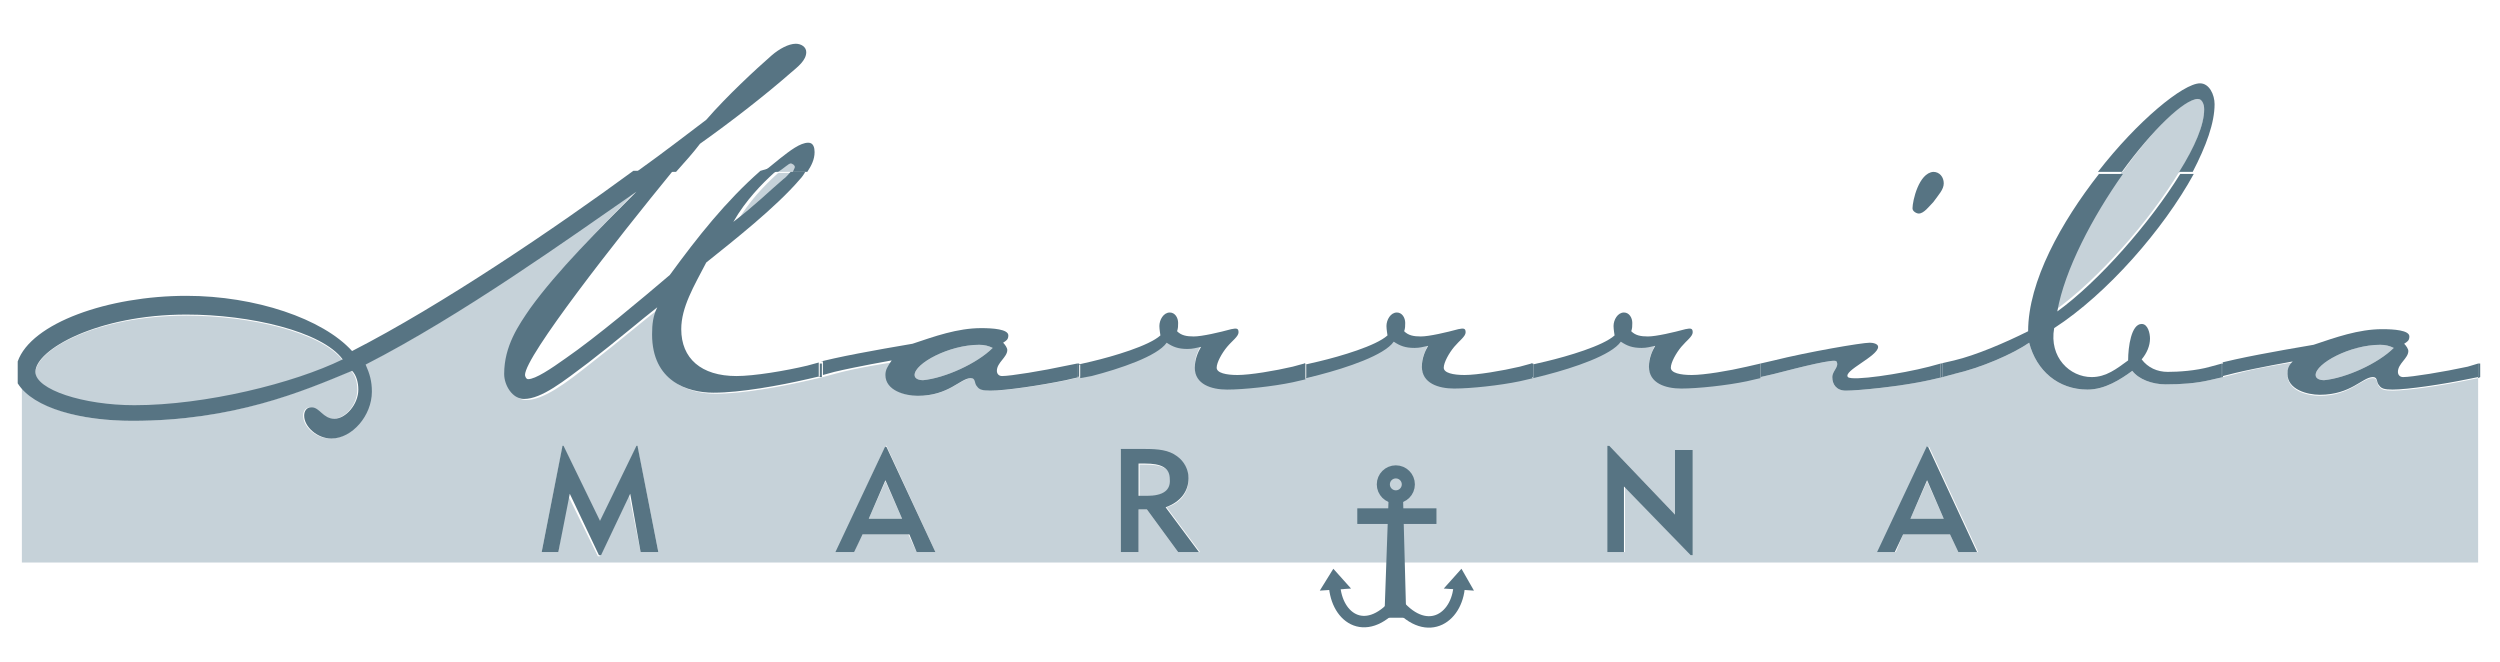
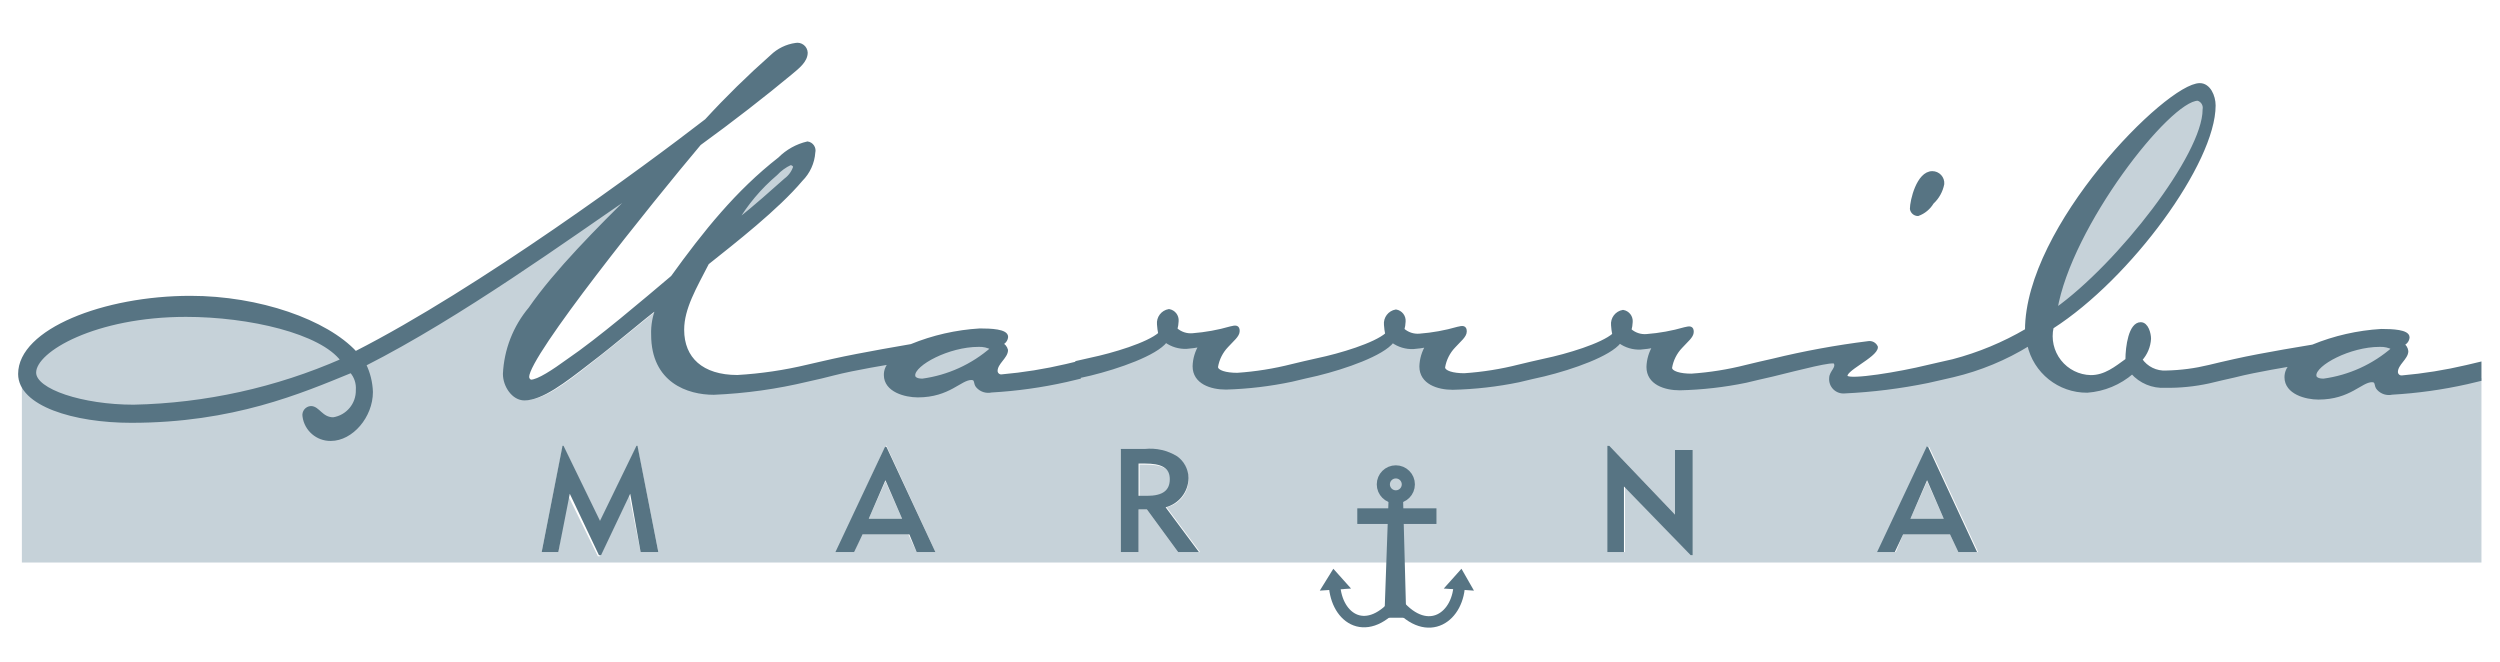
- <svg xmlns="http://www.w3.org/2000/svg" version="1.1" id="Layer_1" x="0px" y="0px" viewBox="0 0 240 63.5" style="enable-background:new 0 0 240 63.5;" xml:space="preserve">
-   <style type="text/css">
- 	.st0{fill:#C6D2D9;}
- 	.st1{fill:none;stroke:#577483;stroke-width:1.256;stroke-miterlimit:10;}
- 	.st2{fill:#577483;}
- 	.st3{fill:none;stroke:#577483;stroke-width:1.099;stroke-miterlimit:10;}
- 	.st4{enable-background:new    ;}
- </style>
-   <rect x="64.6" y="134.4" class="st0" width="235.8" height="17" />
-   <g>
-     <circle class="st1" cx="196.4" cy="144.7" r="1.2" />
-     <rect x="192.7" y="146.9" class="st2" width="7.6" height="1.5" />
-     <polygon class="st2" points="195.7,146.2 197.1,146.2 197.4,157.5 195.4,157.5  " />
-     <polyline class="st2" points="189.2,154.9 192.1,154.6 190.4,152.8  " />
-     <path class="st3" d="M190.6,154c0,3.4,2.9,5.6,5.9,2.1" />
-     <polyline class="st2" points="202.7,152.8 201,154.6 204,154.9  " />
-     <path class="st3" d="M196.7,156.1c2.9,3.4,5.9,1.2,5.9-2.1" />
-   </g>
-   <g class="st4">
-     <path class="st2" d="M116.4,141h0.1l3.5,7.2l3.5-7.2h0.1l2,10.1H124l-1.1-5.5l-2.8,5.9H120l-2.9-5.9l-1.1,5.5h-1.6L116.4,141z" />
-     <path class="st2" d="M142.7,151.1l4.8-10.1h0.1l4.7,10.1h-1.8l-0.8-1.7h-4.5l-0.8,1.7H142.7z M149.1,148l-1.6-3.7l-1.6,3.7H149.1z" />
-     <path class="st2" d="M170.1,141.3h2.3c1.2,0,2.2,0.1,3.1,0.7c0.7,0.5,1.1,1.3,1.1,2.1c0,1.3-0.8,2.3-2.1,2.7l3.2,4.3h-2l-3-4.1   h-0.8v4.1h-1.7V141.3z M172.5,145.8c1.5,0,2.3-0.6,2.3-1.6c0-1.1-0.8-1.5-2.4-1.5h-0.6v3.1H172.5z" />
-     <path class="st2" d="M216.7,141h0.2l6.3,6.6v-6.2h1.7v10.1h-0.2l-6.3-6.6v6.2h-1.7V141z" />
-     <path class="st2" d="M242.7,151.1l4.8-10.1h0.1l4.7,10.1h-1.8l-0.8-1.7h-4.5l-0.8,1.7H242.7z M249.1,148l-1.6-3.7l-1.6,3.7H249.1z" />
-   </g>
-   <text transform="matrix(1 0 0 1 114.0039 214.3551)" style="font-family:'Geometric415BT-MediumA'; font-size:13.861px; letter-spacing:16;">MARINA </text>
-   <text transform="matrix(1 0 0 1 61.88 135.5861)" class="st2" style="font-family:'CarpenterICG'; font-size:59.809px;">Marrriba</text>
-   <g>
-     <path class="st0" d="M75.9,15.7c-0.2,0-0.8,0.4-1.2,0.8h1.4c0.1-0.2,0.2-0.4,0.2-0.5C76.4,15.9,76.1,15.7,75.9,15.7z" />
-     <path class="st0" d="M211,9.5c-1.4,0-4.4,3-7.3,7.1h5.5c1.5-2.4,2.4-4.6,2.4-6C211.6,10.1,211.5,9.5,211,9.5z" />
-     <polygon class="st0" points="83.4,49.8 86.6,49.8 85,46.2  " />
-     <path class="st0" d="M74.6,16.7c-1.1,1-2.7,2.6-3.9,4.7c2.1-1.6,3.5-2.9,4.8-4.1c0.3-0.2,0.5-0.5,0.7-0.7h-1.4   C74.7,16.6,74.6,16.7,74.6,16.7z" />
-     <path class="st0" d="M87.8,36c0,0.4,0.5,0.5,0.8,0.5c2.1-0.2,5.2-1.6,6.7-3.1c-0.4-0.2-0.8-0.3-1.3-0.3   C91.1,33.1,87.8,34.9,87.8,36z" />
-     <path class="st0" d="M197.4,29.7c4-2.9,8.9-8.4,11.8-13.2h-5.5C200.8,20.6,198.1,25.7,197.4,29.7z" />
-     <path class="st0" d="M12.9,39c6.9,0,15.3-2.2,20-4.4c-2-2.7-8.9-4.3-15-4.3c-8.7,0-14.5,3.3-14.5,5.5C3.4,37.5,8,39,12.9,39z" />
-     <path class="st0" d="M112.4,46.1c0-1.1-0.8-1.5-2.4-1.5h-0.6v3.1h0.8C111.6,47.6,112.4,47.1,112.4,46.1z" />
-     <path class="st0" d="M222.3,36c0,0.4,0.5,0.5,0.8,0.5c2.1-0.2,5.2-1.6,6.7-3.1c-0.4-0.2-0.8-0.3-1.3-0.3   C225.6,33.1,222.3,34.9,222.3,36z" />
-     <path class="st0" d="M236.9,36.5c-2.4,0.5-5.8,1-7.2,1c-0.8,0-1.1-0.1-1.3-0.4c-0.3-0.3-0.1-0.8-0.6-0.8c-1.1,0-2.2,1.7-5.1,1.7   c-1.2,0-3.1-0.5-3.1-2c0-0.5,0.2-0.8,0.5-1.2c0,0-3.4,0.5-5.5,1.1l-1.2,0.3v0l-1.3,0.3c-1.3,0.3-2.7,0.4-4.2,0.4   c-1.3,0-2.6-0.5-3.2-1.3c-1.1,0.8-2.6,1.8-4.3,1.8c-2.8,0-4.9-1.8-5.6-4.5c-1.6,1.1-4.6,2.4-7.2,3l-1.1,0.3v0l-1.3,0.3   c-2.7,0.6-6.8,1-8,1c-0.9,0-1.3-0.6-1.3-1.3c0-0.6,0.7-1,0.4-1.5c-0.1-0.3-3.3,0.5-6,1.2l-1.3,0.3v0l-1.3,0.3   c-1.9,0.4-4.7,0.7-6.3,0.7c-1.4,0-3.1-0.5-3.1-2.1c0-0.8,0.3-1.4,0.6-2c-0.5,0.1-0.8,0.2-1.3,0.2c-0.9,0-1.4-0.2-2-0.6   c-1,1.3-4.5,2.5-7.2,3.2l-1.2,0.3v0l-1.3,0.3c-1.9,0.4-4.7,0.7-6.3,0.7c-1.4,0-3.1-0.5-3.1-2.1c0-0.8,0.3-1.4,0.6-2   c-0.5,0.1-0.8,0.2-1.3,0.2c-0.9,0-1.4-0.2-2-0.6c-1,1.3-4.5,2.5-7.2,3.2l-1.2,0.3v0l-1.3,0.3c-1.9,0.4-4.7,0.7-6.3,0.7   c-1.4,0-3.1-0.5-3.1-2.1c0-0.8,0.3-1.4,0.6-2c-0.5,0.1-0.8,0.2-1.3,0.2c-0.9,0-1.4-0.2-2-0.6c-1,1.3-4.5,2.5-7.2,3.2l-1.1,0.2v0.1   l-1.3,0.3c-2.4,0.5-5.8,1-7.2,1c-0.8,0-1.1-0.1-1.3-0.4c-0.3-0.3-0.1-0.8-0.6-0.8c-1.1,0-2.2,1.7-5.1,1.7c-1.2,0-3.1-0.5-3.1-2   c0-0.5,0.2-0.8,0.5-1.2c0,0-3.4,0.5-5.5,1.1l-1.1,0.3v0l-1.3,0.3c-2.6,0.6-6.4,1.3-9,1.3c-2.5,0-5.9-1.1-5.9-5.6   c0-1,0.1-1.8,0.5-2.6c-1.3,1-3.9,3.2-6.6,5.3c-2.4,1.9-4.5,3.5-6.2,3.5c-1.1,0-1.9-1.3-1.9-2.4c0-2.7,1.3-4.7,2.5-6.3   C53.5,26,57.5,22,61,18.4c-6.5,4.4-16.7,11.9-26,16.6c0.4,0.9,0.6,1.6,0.6,2.6c0,2.3-1.9,4.5-3.9,4.5c-1.3,0-2.6-1.1-2.6-2.2   c0-0.4,0.2-0.8,0.7-0.8c0.7,0,1,1.1,2.2,1.1c1.1,0,2.3-1.3,2.3-2.8c0-0.7-0.2-1.4-0.6-1.8c-4.8,2-11.4,4.8-21.1,4.8   c-4.9,0-9.5-1.3-10.5-3.6V54h130.9h1.8h103.1V36.3L236.9,36.5z M61.5,53l-1.1-5.5l-2.8,5.9h-0.2l-2.9-5.9L53.6,53H52l2-10.1h0.1   l3.5,7.2l3.5-7.2h0.1l2,10.1H61.5z M88,53l-0.8-1.7h-4.5L82,53h-1.7L85,42.8h0.1L89.8,53H88z M113.1,53l-3-4.1h-0.8V53h-1.7v-9.8   h2.3c1.2,0,2.2,0.1,3.1,0.7c0.7,0.5,1.1,1.3,1.1,2.1c0,1.3-0.8,2.3-2.1,2.7l3.2,4.3H113.1z M162.5,53.3h-0.2l-6.3-6.6V53h-1.7V42.8   h0.2l6.3,6.6v-6.2h1.7V53.3z M188,53l-0.8-1.7h-4.5L182,53h-1.7l4.8-10.1h0.1l4.7,10.1H188z" />
-     <polygon class="st0" points="183.4,49.8 186.6,49.8 185,46.2  " />
-     <polygon class="st2" points="61.1,42.8 57.6,50 54.1,42.8 54,42.8 52,53 53.6,53 54.7,47.4 57.5,53.3 57.7,53.3 60.5,47.4 61.5,53    63.2,53 61.2,42.8  " />
-     <path class="st2" d="M85,42.8L80.2,53H82l0.8-1.7h4.5L88,53h1.8l-4.7-10.1H85z M83.4,49.8l1.6-3.7l1.6,3.7H83.4z" />
-     <path class="st2" d="M114.1,45.9c0-0.8-0.4-1.6-1.1-2.1c-0.8-0.6-1.8-0.7-3.1-0.7h-2.3V53h1.7v-4.1h0.8l3,4.1h2l-3.2-4.3   C113.3,48.2,114.1,47.2,114.1,45.9z M110.1,47.6h-0.8v-3.1h0.6c1.6,0,2.4,0.4,2.4,1.5C112.4,47.1,111.6,47.6,110.1,47.6z" />
-     <polygon class="st2" points="160.8,49.4 154.5,42.8 154.3,42.8 154.3,53 155.9,53 155.9,46.7 162.3,53.3 162.5,53.3 162.5,43.2    160.8,43.2  " />
-     <path class="st2" d="M185,42.8L180.2,53h1.7l0.8-1.7h4.5L188,53h1.8l-4.7-10.1H185z M183.4,49.8l1.6-3.7l1.6,3.7H183.4z" />
-     <path class="st2" d="M67.2,13.8c3.1-2.2,6.3-4.7,8.7-6.8c0.7-0.6,1.5-1.2,1.5-2c0-0.5-0.5-0.8-1-0.8c-0.7,0-1.6,0.5-2.3,1.1   c-1.6,1.4-4.3,3.9-6.3,6.2c-1.6,1.2-3.9,3-6.7,5h3.8C65.8,15.5,66.6,14.6,67.2,13.8z" />
-     <path class="st2" d="M2,35.9c0,0.3,0.1,0.7,0.2,1v-2.1C2,35.2,2,35.5,2,35.9z" />
-     <path class="st2" d="M75.9,15.7c0.2,0,0.4,0.2,0.4,0.3c0,0.1-0.1,0.3-0.2,0.5h1.4c0.4-0.6,0.7-1.2,0.7-1.9c0-0.4-0.1-0.9-0.6-0.9   c-0.8,0-1.8,0.8-2.7,1.5c-0.5,0.4-1.1,0.9-1.6,1.3h1.4C75.2,16.2,75.7,15.7,75.9,15.7z" />
-     <path class="st2" d="M12.7,40.4c9.7,0,16.3-2.8,21.1-4.8c0.4,0.4,0.6,1.1,0.6,1.8c0,1.4-1.2,2.8-2.3,2.8c-1.1,0-1.4-1.1-2.2-1.1   c-0.5,0-0.7,0.4-0.7,0.8c0,1.1,1.3,2.2,2.6,2.2c2,0,3.9-2.2,3.9-4.5c0-1-0.2-1.7-0.6-2.6c9.2-4.7,19.5-12.1,26-16.6   C57.5,22,53.5,26,50.9,29.6c-1.1,1.6-2.5,3.6-2.5,6.3c0,1.1,0.8,2.4,1.9,2.4c1.7,0,3.8-1.7,6.2-3.5c2.6-2,5.3-4.3,6.6-5.3   c-0.4,0.8-0.5,1.6-0.5,2.6c0,4.5,3.4,5.6,5.9,5.6c2.6,0,6.4-0.7,9-1.3l1.3-0.3v0l-0.2,0v-1.3l-1.1,0.3c-2.1,0.5-5.1,1-6.8,1   c-3.4,0-5.3-1.7-5.3-4.5c0-2.1,1.2-4.1,2.4-6.4c2.5-2,6.7-5.3,9-8c0.2-0.2,0.4-0.5,0.5-0.7h-1.4c-0.2,0.2-0.4,0.5-0.7,0.7   c-1.3,1.1-2.7,2.5-4.8,4.1c1.2-2.1,2.8-3.7,3.9-4.7c0,0,1.3-0.9,1.4-1l-2.7,0.8c-3.3,2.9-6,6.3-8.7,10c-2.7,2.3-7.1,6-10,8   c-1.4,1-2.9,2-3.6,2c-0.2,0-0.3-0.3-0.3-0.4c0-1.8,8.8-13,14.2-19.6h-3.8c-7.5,5.5-18.4,12.9-27,17.3c-2.8-3.1-9.3-5.3-15.9-5.3   c-7.5,0-14.9,2.6-16.2,6.3v2.1C3.2,39.2,7.8,40.4,12.7,40.4z M17.9,30.2c6.1,0,13,1.6,15,4.3c-4.7,2.3-13.2,4.4-20,4.4   c-4.9,0-9.5-1.5-9.5-3.2C3.4,33.6,9.3,30.2,17.9,30.2z" />
-     <path class="st2" d="M103.4,34.9l-1,0.2c-2.3,0.5-5.4,1-6.2,1c-0.3,0-0.5-0.2-0.5-0.5c0-0.8,1-1.3,1-2c0-0.2-0.2-0.5-0.4-0.7   c0.3-0.2,0.5-0.3,0.5-0.7c0-0.6-1.5-0.7-2.6-0.7c-2.3,0-4.5,0.8-6.6,1.5c0,0-4.8,0.8-7.5,1.4l-1.3,0.3v0l0.2,0v1.3l1.1-0.3   c2.1-0.5,5.5-1.1,5.5-1.1C85.2,35.2,85,35.5,85,36c0,1.5,1.9,2,3.1,2c3,0,4.1-1.7,5.1-1.7c0.5,0,0.3,0.5,0.6,0.8   c0.2,0.3,0.5,0.4,1.3,0.4c1.4,0,4.8-0.5,7.2-1l1.3-0.3v-0.1l-0.2,0.1V34.9z M88.6,36.5c-0.3,0-0.8-0.1-0.8-0.5   c0-1.1,3.3-2.9,6.2-2.9c0.5,0,0.9,0.1,1.3,0.3C93.8,34.9,90.7,36.3,88.6,36.5z" />
-     <polygon class="st2" points="78.7,34.9 78.7,36.2 78.9,36.2 78.9,34.9  " />
-     <path class="st2" d="M125.2,34.9l-1.1,0.3c-1.7,0.4-4.1,0.8-5.3,0.8c-1.1,0-2-0.2-2-0.7c0-0.5,0.5-1.4,1-2c0.5-0.6,1.1-1,1.1-1.4   c0-0.4-0.2-0.4-0.7-0.3c-1.1,0.3-2.8,0.7-3.6,0.7c-0.7,0-1.2-0.1-1.6-0.5c0.1-0.3,0.1-0.5,0.1-0.8c0-0.5-0.3-1-0.8-1   c-0.6,0-1,0.7-1,1.3c0,0.3,0.1,0.9,0.1,0.9c-1.1,1-4.5,2-6.6,2.5l-1.3,0.3v0.1l0.2-0.1v1.3l1.1-0.2c2.7-0.7,6.3-1.9,7.2-3.2   c0.6,0.4,1.1,0.6,2,0.6c0.5,0,0.8-0.1,1.3-0.2c-0.3,0.5-0.6,1.2-0.6,2c0,1.6,1.6,2.1,3.1,2.1c1.6,0,4.4-0.3,6.3-0.7l1.3-0.3v0   l-0.1,0V34.9z" />
-     <polygon class="st2" points="103.4,34.9 103.4,36.2 103.6,36.1 103.6,34.9  " />
-     <path class="st2" d="M147,34.9l-1.1,0.3c-1.7,0.4-4.1,0.8-5.3,0.8c-1.1,0-2-0.2-2-0.7c0-0.5,0.5-1.4,1-2c0.5-0.6,1.1-1,1.1-1.4   c0-0.4-0.2-0.4-0.7-0.3c-1.1,0.3-2.8,0.7-3.6,0.7c-0.7,0-1.2-0.1-1.6-0.5c0.1-0.3,0.1-0.5,0.1-0.8c0-0.5-0.3-1-0.8-1   c-0.6,0-1,0.7-1,1.3c0,0.3,0.1,0.9,0.1,0.9c-1.1,1-4.5,2-6.6,2.5l-1.3,0.3v0l0.1,0v1.3l1.2-0.3c2.7-0.7,6.3-1.9,7.2-3.2   c0.6,0.4,1.1,0.6,2,0.6c0.5,0,0.8-0.1,1.3-0.2c-0.3,0.5-0.6,1.2-0.6,2c0,1.6,1.6,2.1,3.1,2.1c1.6,0,4.4-0.3,6.3-0.7l1.3-0.3v0   l-0.1,0V34.9z" />
-     <polygon class="st2" points="125.2,34.9 125.2,36.2 125.3,36.2 125.3,34.9  " />
-     <path class="st2" d="M169,34.9l-1.3,0.3c-1.7,0.4-4.1,0.8-5.3,0.8c-1.1,0-2-0.2-2-0.7c0-0.5,0.5-1.4,1-2c0.5-0.6,1.1-1,1.1-1.4   c0-0.4-0.2-0.4-0.7-0.3c-1.1,0.3-2.8,0.7-3.6,0.7c-0.7,0-1.2-0.1-1.6-0.5c0.1-0.3,0.1-0.5,0.1-0.8c0-0.5-0.3-1-0.8-1   c-0.6,0-1,0.7-1,1.3c0,0.3,0.1,0.9,0.1,0.9c-1.1,1-4.5,2-6.6,2.5l-1.3,0.3v0l0.1,0v1.3l1.2-0.3c2.7-0.7,6.3-1.9,7.2-3.2   c0.6,0.4,1.1,0.6,2,0.6c0.5,0,0.8-0.1,1.3-0.2c-0.3,0.5-0.6,1.2-0.6,2c0,1.6,1.6,2.1,3.1,2.1c1.6,0,4.4-0.3,6.3-0.7l1.3-0.3v0l0,0   V34.9z" />
-     <polygon class="st2" points="147,34.9 147,36.2 147.2,36.2 147.2,34.9  " />
-     <path class="st2" d="M186.3,34.9l-1.1,0.3c-2.7,0.7-7.4,1.4-7.8,1c-0.5-0.6,2.9-2,2.9-2.9c0-0.3-0.5-0.4-0.8-0.4   c-0.8,0-6,0.9-9.2,1.7l-1.3,0.3v0l0,0v1.3l1.3-0.3c2.7-0.7,5.9-1.5,6-1.2c0.3,0.5-0.4,0.9-0.4,1.5c0,0.7,0.4,1.3,1.3,1.3   c1.2,0,5.3-0.4,8-1l1.3-0.3v0l-0.2,0V34.9z" />
-     <path class="st2" d="M183.6,20c0,0.3,0.4,0.5,0.6,0.5c0.5,0,1-0.7,1.4-1.1c0.5-0.7,1-1.2,1-1.8c0-0.6-0.4-1.1-1-1.1   C184.2,16.6,183.6,19.3,183.6,20z" />
-     <polygon class="st2" points="169,34.9 169,36.2 169,36.2 169,34.9  " />
-     <path class="st2" d="M211,9.5c0.4,0,0.6,0.5,0.6,1c0,1.5-0.9,3.6-2.4,6h1.3c1.3-2.5,2.1-4.7,2.1-6.5c0-0.9-0.5-2-1.4-2   c-1.6,0-6,3.6-9.8,8.5h2.3C206.6,12.5,209.7,9.5,211,9.5z" />
-     <path class="st2" d="M187.6,34.6l-1.3,0.3v0l0.2,0v1.3l1.1-0.3c2.6-0.6,5.6-1.9,7.2-3c0.7,2.7,2.8,4.5,5.6,4.5c1.7,0,3.2-1,4.3-1.8   c0.6,0.8,1.9,1.3,3.2,1.3c1.5,0,2.9-0.1,4.2-0.4l1.3-0.3v0l-0.1,0v-1.3l-1.1,0.3c-1.4,0.4-3.1,0.5-4.1,0.5c-1,0-1.9-0.4-2.5-1.2   c0.5-0.6,0.8-1.3,0.8-2c0-0.5-0.2-1.4-0.8-1.4c-1,0-1.3,2.2-1.3,3.5c-1.1,0.8-2.1,1.6-3.5,1.6c-2.1,0-4.1-1.9-3.6-4.7   c5.1-3.3,10.5-9.5,13.4-14.8h-1.3c-2.9,4.7-7.8,10.3-11.8,13.2c0.7-4,3.4-9.1,6.3-13.2h-2.3c-3.6,4.6-6.8,10.3-6.8,15.1   C192.5,32.9,189.7,34.1,187.6,34.6z" />
-     <polygon class="st2" points="186.3,34.9 186.3,36.2 186.5,36.2 186.5,34.9  " />
-     <polygon class="st2" points="238.1,34.9 237.9,34.9 237.9,36.3 238.1,36.2  " />
-     <path class="st2" d="M236.9,35.2c-2.3,0.5-5.4,1-6.2,1c-0.3,0-0.5-0.2-0.5-0.5c0-0.8,1-1.3,1-2c0-0.2-0.2-0.5-0.4-0.7   c0.3-0.2,0.5-0.3,0.5-0.7c0-0.6-1.5-0.7-2.6-0.7c-2.3,0-4.5,0.8-6.6,1.5c0,0-4.8,0.8-7.5,1.4l-1.3,0.3v0l0.1,0v1.3l1.2-0.3   c2.1-0.5,5.5-1.1,5.5-1.1c-0.4,0.4-0.5,0.7-0.5,1.2c0,1.5,1.9,2,3.1,2c3,0,4.1-1.7,5.1-1.7c0.5,0,0.3,0.5,0.6,0.8   c0.2,0.3,0.5,0.4,1.3,0.4c1.4,0,4.8-0.5,7.2-1l1-0.2v-1.3L236.9,35.2z M223.1,36.5c-0.3,0-0.8-0.1-0.8-0.5c0-1.1,3.3-2.9,6.2-2.9   c0.5,0,0.9,0.1,1.3,0.3C228.3,34.9,225.2,36.3,223.1,36.5z" />
-     <polygon class="st2" points="213.4,36.2 213.4,34.9 213.3,34.9 213.3,36.2  " />
-   </g>
-   <g>
-     <circle class="st1" cx="134" cy="46.5" r="1.2" />
-     <rect x="130.3" y="48.8" class="st2" width="7.6" height="1.5" />
-     <polygon class="st2" points="133.3,48 134.7,48.1 135,59.3 132.9,59.3  " />
-     <polyline class="st2" points="126.7,56.7 129.7,56.5 128,54.6  " />
-     <path class="st3" d="M128.1,55.8c0,3.4,2.9,5.6,5.9,2.1" />
-     <polyline class="st2" points="140.3,54.6 138.6,56.5 141.5,56.7  " />
-     <path class="st3" d="M134.2,58c2.9,3.4,5.9,1.2,5.9-2.1" />
-   </g>
+ <svg xmlns="http://www.w3.org/2000/svg" id="Layer_1" data-name="Layer 1" viewBox="0 0 240 63.5">
+   <defs>
+     <style>.cls-1,.cls-2{fill:#c6d2d9;}.cls-2{stroke:#c6d2d9;}.cls-2,.cls-4,.cls-5,.cls-6{stroke-miterlimit:10;}.cls-3,.cls-6{fill:#577483;}.cls-4,.cls-5{fill:none;}.cls-4,.cls-5,.cls-6{stroke:#577483;}.cls-4{stroke-width:1.26px;}.cls-5{stroke-width:1.1px;}.cls-6{stroke-width:0.3px;}</style>
+   </defs>
+   <path class="cls-1" d="M211.6,10.6c0-.5-0.1-1.1-0.6-1.1-1.39,0-4.35,3-7.23,7H203.7c-2.9,4.1-5.6,9.2-6.3,13.2a50.43,50.43,0,0,0,11.74-13.1h0.06C210.7,14.2,211.6,12,211.6,10.6Z" />
+   <path class="cls-2" d="M76,15.8a3,3,0,0,0-1.2.8,0.35,0.35,0,0,0-.2.1,19.75,19.75,0,0,0-3.9,4.7,61,61,0,0,0,4.8-4.1,4.62,4.62,0,0,0,.7-0.7,1.69,1.69,0,0,0,.2-0.5C76.5,16,76.2,15.8,76,15.8Z" />
+   <path class="cls-1" d="M87.8,36a0.69,0.69,0,0,0,.8.5,13,13,0,0,0,6.7-3.1,2.77,2.77,0,0,0-1.3-.3C91.1,33.1,87.8,34.9,87.8,36Z" />
+   <path class="cls-1" d="M222.3,36a0.69,0.69,0,0,0,.8.5,13,13,0,0,0,6.7-3.1,2.77,2.77,0,0,0-1.3-.3C225.6,33.1,222.3,34.9,222.3,36Z" />
+   <path class="cls-1" d="M236.9,36.5a48.73,48.73,0,0,1-7.2,1,1.34,1.34,0,0,1-1.3-.4c-0.3-.3-0.1-0.8-0.6-0.8-1.1,0-2.2,1.7-5.1,1.7-1.2,0-3.1-.5-3.1-2a1.85,1.85,0,0,1,.5-1.2,54.41,54.41,0,0,0-5.5,1.1l-1.2.3-1.3.3a18.72,18.72,0,0,1-4.2.4,4.13,4.13,0,0,1-3.2-1.3,7.64,7.64,0,0,1-4.3,1.8,5.67,5.67,0,0,1-5.6-4.5,24,24,0,0,1-7.2,3l-1.1.3-1.3.3a51.9,51.9,0,0,1-8,1,1.21,1.21,0,0,1-1.3-1.3c0-.6.7-1,0.4-1.5-0.1-.3-3.3.5-6,1.2l-1.3.3-1.3.3a36.76,36.76,0,0,1-6.3.7c-1.4,0-3.1-.5-3.1-2.1a4.27,4.27,0,0,1,.6-2,5.85,5.85,0,0,1-1.3.2,3.17,3.17,0,0,1-2-.6c-1,1.3-4.5,2.5-7.2,3.2l-1.2.3-1.3.3a36.76,36.76,0,0,1-6.3.7c-1.4,0-3.1-.5-3.1-2.1a4.27,4.27,0,0,1,.6-2,5.85,5.85,0,0,1-1.3.2,3.17,3.17,0,0,1-2-.6c-1,1.3-4.5,2.5-7.2,3.2l-1.2.3-1.3.3a36.76,36.76,0,0,1-6.3.7c-1.4,0-3.1-.5-3.1-2.1a4.27,4.27,0,0,1,.6-2,5.85,5.85,0,0,1-1.3.2,3.17,3.17,0,0,1-2-.6c-1,1.3-4.5,2.5-7.2,3.2l-1.1.2v0.1l-1.3.3a48.73,48.73,0,0,1-7.2,1,1.34,1.34,0,0,1-1.3-.4c-0.3-.3-0.1-0.8-0.6-0.8-1.1,0-2.2,1.7-5.1,1.7-1.2,0-3.1-.5-3.1-2a1.84,1.84,0,0,1,.5-1.2,54.41,54.41,0,0,0-5.5,1.1l-1.1.3-1.3.3a46.53,46.53,0,0,1-9,1.3c-2.5,0-5.9-1.1-5.9-5.6a5.5,5.5,0,0,1,.5-2.6c-1.3,1-3.9,3.2-6.6,5.3-2.4,1.9-4.5,3.5-6.2,3.5-1.1,0-1.9-1.3-1.9-2.4a10.31,10.31,0,0,1,2.5-6.3C53.5,26,57.5,22,61,18.4,54.5,22.8,44.3,30.3,35,35a5.83,5.83,0,0,1,.6,2.6c0,2.3-1.9,4.5-3.9,4.5a2.61,2.61,0,0,1-2.6-2.2,0.71,0.71,0,0,1,.7-0.8c0.7,0,1,1.1,2.2,1.1a2.75,2.75,0,0,0,2.3-2.8,2.61,2.61,0,0,0-.6-1.8c-4.8,2-11.4,4.8-21.1,4.8-4.9,0-9.5-1.3-10.5-3.6V54H238.22V36.3ZM61.5,53l-1.1-5.5-2.8,5.9H57.4l-2.9-5.9L53.6,53H52l2-10.1h0.1l3.5,7.2,3.5-7.2h0.1l2,10.1H61.5ZM88,53l-0.8-1.7H82.7L82,53H80.3L85,42.8h0.1L89.8,53H88Zm25.1,0-3-4.1h-0.8V53h-1.7V43.2h2.3a5.28,5.28,0,0,1,3.1.7,2.61,2.61,0,0,1,1.1,2.1,2.77,2.77,0,0,1-2.1,2.7l3.2,4.3h-2.1Zm49.4,0.3h-0.2L156,46.7V53h-1.7V42.8h0.2l6.3,6.6V43.2h1.7V53.3ZM188,53l-0.8-1.7h-4.5L182,53h-1.7l4.8-10.1h0.1L189.9,53H188Z" />
+   <polygon class="cls-1" points="83.4 49.8 86.6 49.8 85 46.2 83.4 49.8" />
+   <path class="cls-1" d="M12.9,39a53.62,53.62,0,0,0,20-4.4c-2-2.7-8.9-4.3-15-4.3-8.7,0-14.5,3.3-14.5,5.5C3.4,37.5,8,39,12.9,39Z" />
+   <path class="cls-1" d="M112.4,46.1c0-1.1-.8-1.5-2.4-1.5h-0.6v3.1h0.8C111.6,47.6,112.4,47.1,112.4,46.1Z" />
+   <polygon class="cls-1" points="183.4 49.8 186.6 49.8 185 46.2 183.4 49.8" />
+   <polygon class="cls-3" points="61.1 42.8 57.6 50 54.1 42.8 54 42.8 52 53 53.6 53 54.7 47.4 57.5 53.3 57.7 53.3 60.5 47.4 61.5 53 63.2 53 61.2 42.8 61.1 42.8" />
+   <path class="cls-3" d="M85,42.8L80.2,53H82l0.8-1.7h4.5L88,53h1.8L85.1,42.9H85V42.8Zm-1.6,7L85,46.1l1.6,3.7H83.4Z" />
+   <path class="cls-3" d="M114.1,45.9a2.61,2.61,0,0,0-1.1-2.1,4.94,4.94,0,0,0-3.1-.7h-2.3V53h1.7V48.9h0.8l3,4.1h2l-3.2-4.3A2.94,2.94,0,0,0,114.1,45.9Zm-4,1.7h-0.8V44.5h0.6c1.6,0,2.4.4,2.4,1.5S111.6,47.6,110.1,47.6Z" />
+   <polygon class="cls-3" points="160.8 49.4 154.5 42.8 154.3 42.8 154.3 53 155.9 53 155.9 46.7 162.3 53.3 162.5 53.3 162.5 43.2 160.8 43.2 160.8 49.4" />
+   <path class="cls-3" d="M185,42.8L180.2,53h1.7l0.8-1.7h4.5L188,53h1.8l-4.7-10.1H185V42.8Zm-1.6,7,1.6-3.7,1.6,3.7h-3.2Z" />
+   <circle class="cls-4" cx="134" cy="46.5" r="1.2" />
+   <rect class="cls-3" x="130.3" y="48.8" width="7.6" height="1.5" />
+   <polygon class="cls-3" points="133.3 48 134.7 48.1 135 59.3 132.9 59.3 133.3 48" />
+   <polyline class="cls-3" points="126.7 56.7 129.7 56.5 128 54.6" />
+   <path class="cls-5" d="M128.1,55.8c0,3.4,2.9,5.6,5.9,2.1" />
+   <polyline class="cls-3" points="140.3 54.6 138.6 56.5 141.5 56.7" />
+   <path class="cls-5" d="M134.2,58c2.9,3.4,5.9,1.2,5.9-2.1" />
+   <path class="cls-6" d="M184.12,20.59a2.65,2.65,0,0,0,1.38-1.14,3.27,3.27,0,0,0,1-1.79,1,1,0,0,0-1-1.08c-1.37,0-2,2.69-2,3.47A0.64,0.64,0,0,0,184.12,20.59Z" />
+   <path class="cls-6" d="M236.81,35.19a44,44,0,0,1-6.22,1,0.49,0.49,0,0,1-.54-0.48c0-.78,1-1.32,1-2a0.9,0.9,0,0,0-.42-0.66,0.76,0.76,0,0,0,.54-0.66c0-.6-1.5-0.66-2.57-0.66a20.64,20.64,0,0,0-6.58,1.5s-4.84.78-7.48,1.38l-1.32.3v0l-1.13.27a19,19,0,0,1-4.13.54,2.76,2.76,0,0,1-2.45-1.2,3.25,3.25,0,0,0,.84-2c0-.48-0.24-1.44-0.84-1.44-1,0-1.32,2.15-1.32,3.47-1.08.78-2.09,1.61-3.47,1.61A3.89,3.89,0,0,1,197,31.42c7.48-4.79,15.55-15.85,15.55-21.29,0-.9-0.48-2-1.37-2-3.11,0-16.63,13.64-16.63,23.57a28.12,28.12,0,0,1-7.06,2.93l-1.32.3v0l-1.13.26c-2.69.66-7.42,1.44-7.78,1-0.48-.6,2.87-2,2.87-2.87a0.71,0.71,0,0,0-.78-0.42,80.55,80.55,0,0,0-9.15,1.68l-1.32.3h0l-1.25.3a29.45,29.45,0,0,1-5.26.84c-1.08,0-2-.24-2-0.72a3.79,3.79,0,0,1,1-2c0.54-.6,1.08-1,1.08-1.44s-0.24-.42-0.72-0.3a18.2,18.2,0,0,1-3.65.66,2.13,2.13,0,0,1-1.61-.54,3.51,3.51,0,0,0,.12-0.78,0.94,0.94,0,0,0-.78-1,1.21,1.21,0,0,0-1,1.32,6.54,6.54,0,0,0,.12.9c-1.14,1-4.49,2-6.64,2.45l-1.32.3v0l-1.13.27a29.42,29.42,0,0,1-5.26.84c-1.08,0-2-.24-2-0.72a3.79,3.79,0,0,1,1-2c0.54-.6,1.08-1,1.08-1.44s-0.24-.42-0.72-0.3a18.19,18.19,0,0,1-3.65.66,2.13,2.13,0,0,1-1.62-.54,3.51,3.51,0,0,0,.12-0.78,0.94,0.94,0,0,0-.78-1,1.21,1.21,0,0,0-1,1.32,6.49,6.49,0,0,0,.12.9c-1.14,1-4.49,2-6.64,2.45l-1.32.3v0l-1.13.27a29.45,29.45,0,0,1-5.26.84c-1.08,0-2-.24-2-0.72a3.79,3.79,0,0,1,1-2c0.54-.6,1.08-1,1.08-1.44s-0.24-.42-0.72-0.3a18.19,18.19,0,0,1-3.65.66,2.13,2.13,0,0,1-1.61-.54,3.48,3.48,0,0,0,.12-0.78,0.94,0.94,0,0,0-.78-1,1.21,1.21,0,0,0-1,1.32,6.54,6.54,0,0,0,.12.9c-1.14,1-4.49,2-6.64,2.45l-1.32.3v0.06l-1,.24a44.08,44.08,0,0,1-6.22,1,0.49,0.49,0,0,1-.54-0.48c0-.78,1-1.32,1-2A0.9,0.9,0,0,0,96.09,33a0.76,0.76,0,0,0,.54-0.66c0-.6-1.5-0.66-2.57-0.66a20.64,20.64,0,0,0-6.58,1.5S82.63,34,80,34.59l-1.32.3v0l-1.13.26a38.69,38.69,0,0,1-6.76,1c-3.41,0-5.26-1.73-5.26-4.49,0-2.09,1.2-4.07,2.39-6.4,2.51-2,6.7-5.26,9-8a4.12,4.12,0,0,0,1.2-2.63,0.73,0.73,0,0,0-.6-0.9,5.59,5.59,0,0,0-2.69,1.5c-4.07,3.17-7.18,7.06-10.29,11.37-2.69,2.27-7.06,6-10,8-1.38,1-2.87,2-3.59,2a0.45,0.45,0,0,1-.3-0.42c0-2.09,11.78-16.75,16.51-22.37,3.05-2.21,6.28-4.72,8.73-6.76,0.72-.6,1.5-1.2,1.5-2a0.84,0.84,0,0,0-1-.78A4.14,4.14,0,0,0,74.08,5.4a84.46,84.46,0,0,0-6.28,6.16C62.06,16,46,27.83,34.13,33.87c-2.81-3.05-9.27-5.32-15.85-5.32C10,28.55,1.89,31.72,1.89,35.9c0,2.93,5.2,4.54,10.71,4.54,9.75,0,16.27-2.81,21.11-4.79a2.42,2.42,0,0,1,.6,1.79A2.74,2.74,0,0,1,32,40.21c-1.14,0-1.44-1.08-2.15-1.08a0.71,0.71,0,0,0-.66.84,2.55,2.55,0,0,0,2.57,2.21c2,0,3.89-2.21,3.89-4.55A6.52,6.52,0,0,0,35,35c9.21-4.67,19.5-12.14,26-16.57C57.4,22,53.39,26,50.88,29.62a10.52,10.52,0,0,0-2.45,6.28c0,1.14.84,2.39,1.91,2.39,1.67,0,3.83-1.68,6.22-3.53,2.63-2,5.26-4.31,6.58-5.26a6.26,6.26,0,0,0-.48,2.63c0,4.49,3.41,5.62,5.86,5.62a46.94,46.94,0,0,0,9-1.26l1.32-.3v0L80,35.9c2.09-.54,5.5-1.08,5.5-1.08A1.59,1.59,0,0,0,85,36c0,1.5,1.91,2,3.11,2,3,0,4.07-1.67,5.14-1.67,0.54,0,.3.48,0.6,0.78a1.37,1.37,0,0,0,1.32.42,44.41,44.41,0,0,0,7.18-1l1.26-.3V36.15l1.07-.24c2.69-.66,6.28-1.91,7.24-3.17a3.16,3.16,0,0,0,2,.6,11.55,11.55,0,0,0,1.32-.18,4,4,0,0,0-.6,2c0,1.56,1.62,2.09,3.05,2.09A35.48,35.48,0,0,0,124,36.5l1.26-.3v0l1.19-.27c2.69-.66,6.28-1.91,7.24-3.17a3.16,3.16,0,0,0,2,.6,11.52,11.52,0,0,0,1.32-.18,4,4,0,0,0-.6,2c0,1.56,1.62,2.09,3.05,2.09a35.48,35.48,0,0,0,6.34-.72l1.26-.3v0l1.19-.27c2.69-.66,6.28-1.91,7.24-3.17a3.16,3.16,0,0,0,2,.6,11.54,11.54,0,0,0,1.32-.18,4,4,0,0,0-.6,2c0,1.56,1.62,2.09,3.05,2.09a35.48,35.48,0,0,0,6.34-.72l1.26-.3h0l1.31-.3c2.69-.66,5.86-1.5,6-1.2,0.3,0.54-.42.9-0.42,1.5a1.22,1.22,0,0,0,1.32,1.32,52.13,52.13,0,0,0,8-1l1.32-.3v0l1.13-.26a24.63,24.63,0,0,0,7.24-3,5.7,5.7,0,0,0,5.62,4.49,7.41,7.41,0,0,0,4.31-1.79,3.92,3.92,0,0,0,3.17,1.32,18.41,18.41,0,0,0,4.19-.42l1.26-.3v0l1.19-.27c2.09-.54,5.5-1.08,5.5-1.08a1.59,1.59,0,0,0-.54,1.2c0,1.5,1.91,2,3.11,2,3,0,4.07-1.67,5.14-1.67,0.54,0,.3.48,0.6,0.78a1.37,1.37,0,0,0,1.32.42,44.41,44.41,0,0,0,7.18-1l1.26-.3V34.89ZM211,9.52a0.87,0.87,0,0,1,.6,1c0,4.37-8.19,14.89-14.24,19.2C198.72,21.67,208.23,9.52,211,9.52ZM74.5,16.7a4.4,4.4,0,0,1,1.38-1,0.47,0.47,0,0,1,.42.3,2.46,2.46,0,0,1-.9,1.26c-1.32,1.14-2.69,2.45-4.79,4.07A17.93,17.93,0,0,1,74.5,16.7ZM12.83,39c-4.9,0-9.51-1.5-9.51-3.23,0-2.15,5.86-5.5,14.53-5.5,6.1,0,13,1.61,15,4.31A52.64,52.64,0,0,1,12.83,39ZM88.55,36.5c-0.3,0-.84-0.06-0.84-0.48,0-1.08,3.35-2.87,6.22-2.87a2.51,2.51,0,0,1,1.32.3A12.76,12.76,0,0,1,88.55,36.5Zm134.51,0c-0.3,0-.84-0.06-0.84-0.48,0-1.08,3.35-2.87,6.22-2.87a2.51,2.51,0,0,1,1.32.3A12.76,12.76,0,0,1,223.06,36.5Z" />
</svg>
